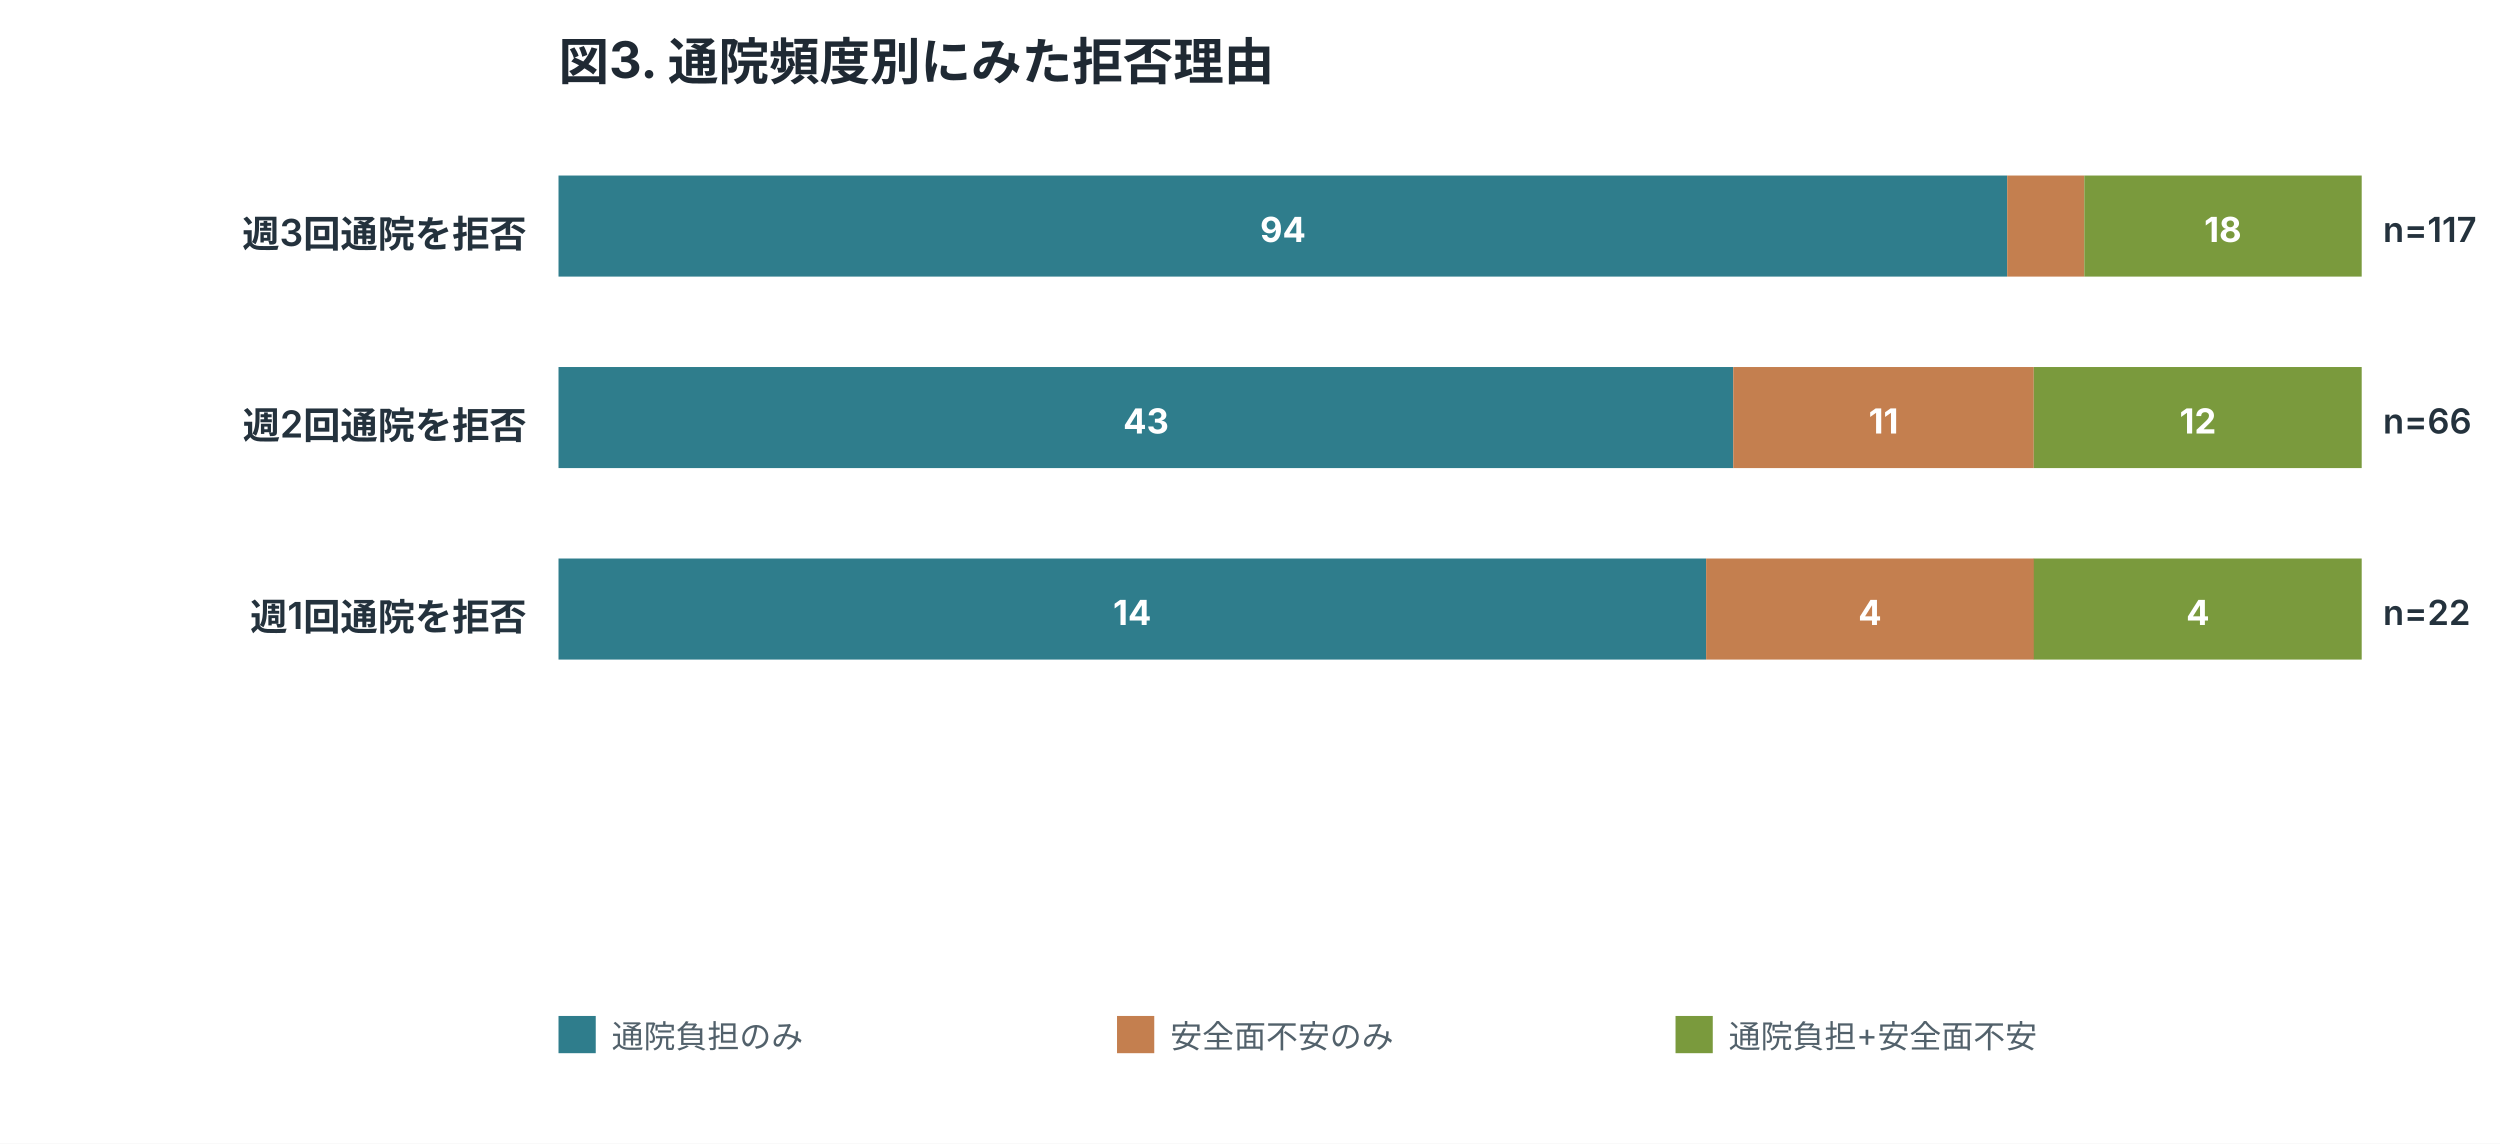
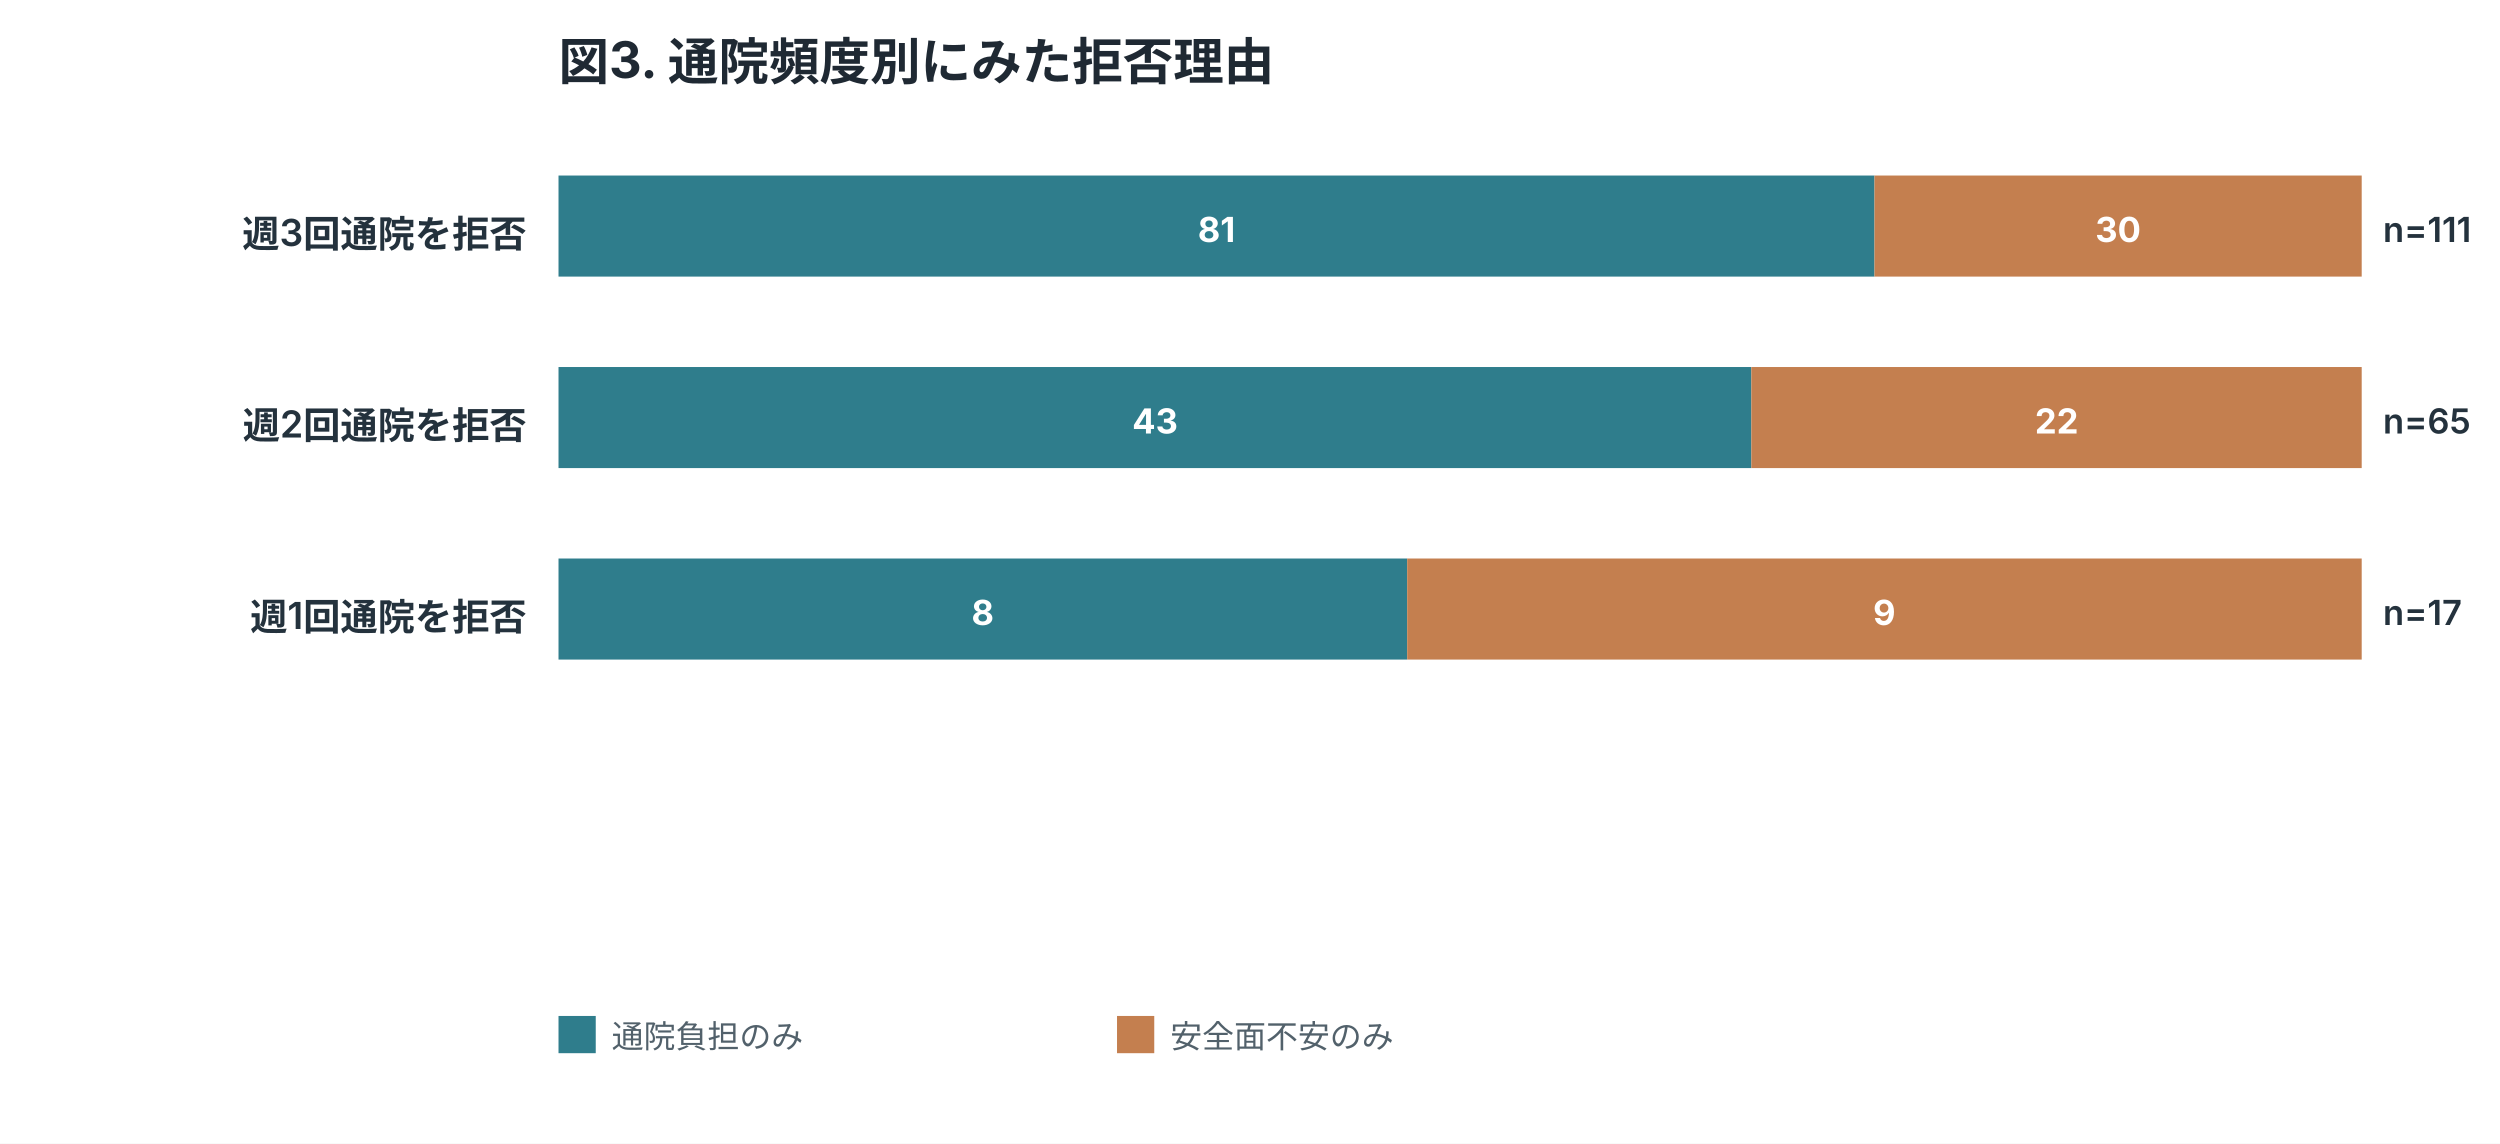
<svg xmlns="http://www.w3.org/2000/svg" width="940" height="430" viewBox="0 0 940 430" role="img">
  <style>
.title{font:700 19px -apple-system,BlinkMacSystemFont,"Segoe UI",sans-serif;fill:#1f2933}
.label{font:600 14px -apple-system,BlinkMacSystemFont,"Segoe UI",sans-serif;fill:#24323d}
.num{font:600 13px -apple-system,BlinkMacSystemFont,"Segoe UI",sans-serif;fill:#24323d}
.axis,.legend,.note{font:12px -apple-system,BlinkMacSystemFont,"Segoe UI",sans-serif;fill:#52616b}
.inside{font:700 13px -apple-system,BlinkMacSystemFont,"Segoe UI",sans-serif;fill:white}
.big{font:700 34px -apple-system,BlinkMacSystemFont,"Segoe UI",sans-serif;fill:#1f2933}
</style>
  <rect width="100%" height="100%" fill="white" />
  <text x="210" y="30" class="title">図3. 通院頻度別にみた拒否理由</text>
  <text x="198" y="93" text-anchor="end" class="label">週3回通院を拒否</text>
-   <rect x="210.0" y="66" width="544.7" height="38" fill="#2f7d8c" />
-   <text x="482.4" y="91" text-anchor="middle" class="inside">94</text>
-   <rect x="754.7" y="66" width="29.0" height="38" fill="#c47f4f" />
-   <rect x="783.7" y="66" width="104.3" height="38" fill="#7a9a3d" />
-   <text x="835.8" y="91" text-anchor="middle" class="inside">18</text>
-   <text x="896" y="91" class="num">n=117</text>
+   <rect x="210.0" y="66" width="494.8" height="38" fill="#2f7d8c" />
+   <text x="457.4" y="91" text-anchor="middle" class="inside">81</text>
+   <rect x="704.8" y="66" width="183.2" height="38" fill="#c47f4f" />
+   <text x="796.4" y="91" text-anchor="middle" class="inside">30</text>
+   <text x="896" y="91" class="num">n=111</text>
  <text x="198" y="165" text-anchor="end" class="label">週2回通院を拒否</text>
-   <rect x="210.0" y="138" width="441.7" height="38" fill="#2f7d8c" />
-   <text x="430.9" y="163" text-anchor="middle" class="inside">43</text>
-   <rect x="651.7" y="138" width="113.0" height="38" fill="#c47f4f" />
-   <text x="708.2" y="163" text-anchor="middle" class="inside">11</text>
-   <rect x="764.7" y="138" width="123.3" height="38" fill="#7a9a3d" />
-   <text x="826.4" y="163" text-anchor="middle" class="inside">12</text>
-   <text x="896" y="163" class="num">n=66</text>
+   <rect x="210.0" y="138" width="448.5" height="38" fill="#2f7d8c" />
+   <text x="434.3" y="163" text-anchor="middle" class="inside">43</text>
+   <rect x="658.5" y="138" width="229.5" height="38" fill="#c47f4f" />
+   <text x="773.3" y="163" text-anchor="middle" class="inside">22</text>
+   <text x="896" y="163" class="num">n=65</text>
  <text x="198" y="237" text-anchor="end" class="label">週1回通院を拒否</text>
-   <rect x="210.0" y="210" width="431.5" height="38" fill="#2f7d8c" />
-   <text x="425.7" y="235" text-anchor="middle" class="inside">14</text>
-   <rect x="641.5" y="210" width="123.3" height="38" fill="#c47f4f" />
-   <text x="703.1" y="235" text-anchor="middle" class="inside">4</text>
-   <rect x="764.7" y="210" width="123.3" height="38" fill="#7a9a3d" />
-   <text x="826.4" y="235" text-anchor="middle" class="inside">4</text>
-   <text x="896" y="235" class="num">n=22</text>
+   <rect x="210.0" y="210" width="319.1" height="38" fill="#2f7d8c" />
+   <text x="369.5" y="235" text-anchor="middle" class="inside">8</text>
+   <rect x="529.1" y="210" width="358.9" height="38" fill="#c47f4f" />
+   <text x="708.5" y="235" text-anchor="middle" class="inside">9</text>
+   <text x="896" y="235" class="num">n=17</text>
  <rect x="210" y="382" width="14" height="14" fill="#2f7d8c" />
  <text x="230" y="394" class="legend">通院負担のみ</text>
  <rect x="420" y="382" width="14" height="14" fill="#c47f4f" />
  <text x="440" y="394" class="legend">安全面不安のみ</text>
-   <rect x="630" y="382" width="14" height="14" fill="#7a9a3d" />
-   <text x="650" y="394" class="legend">通院負担+安全面不安</text>
</svg>
